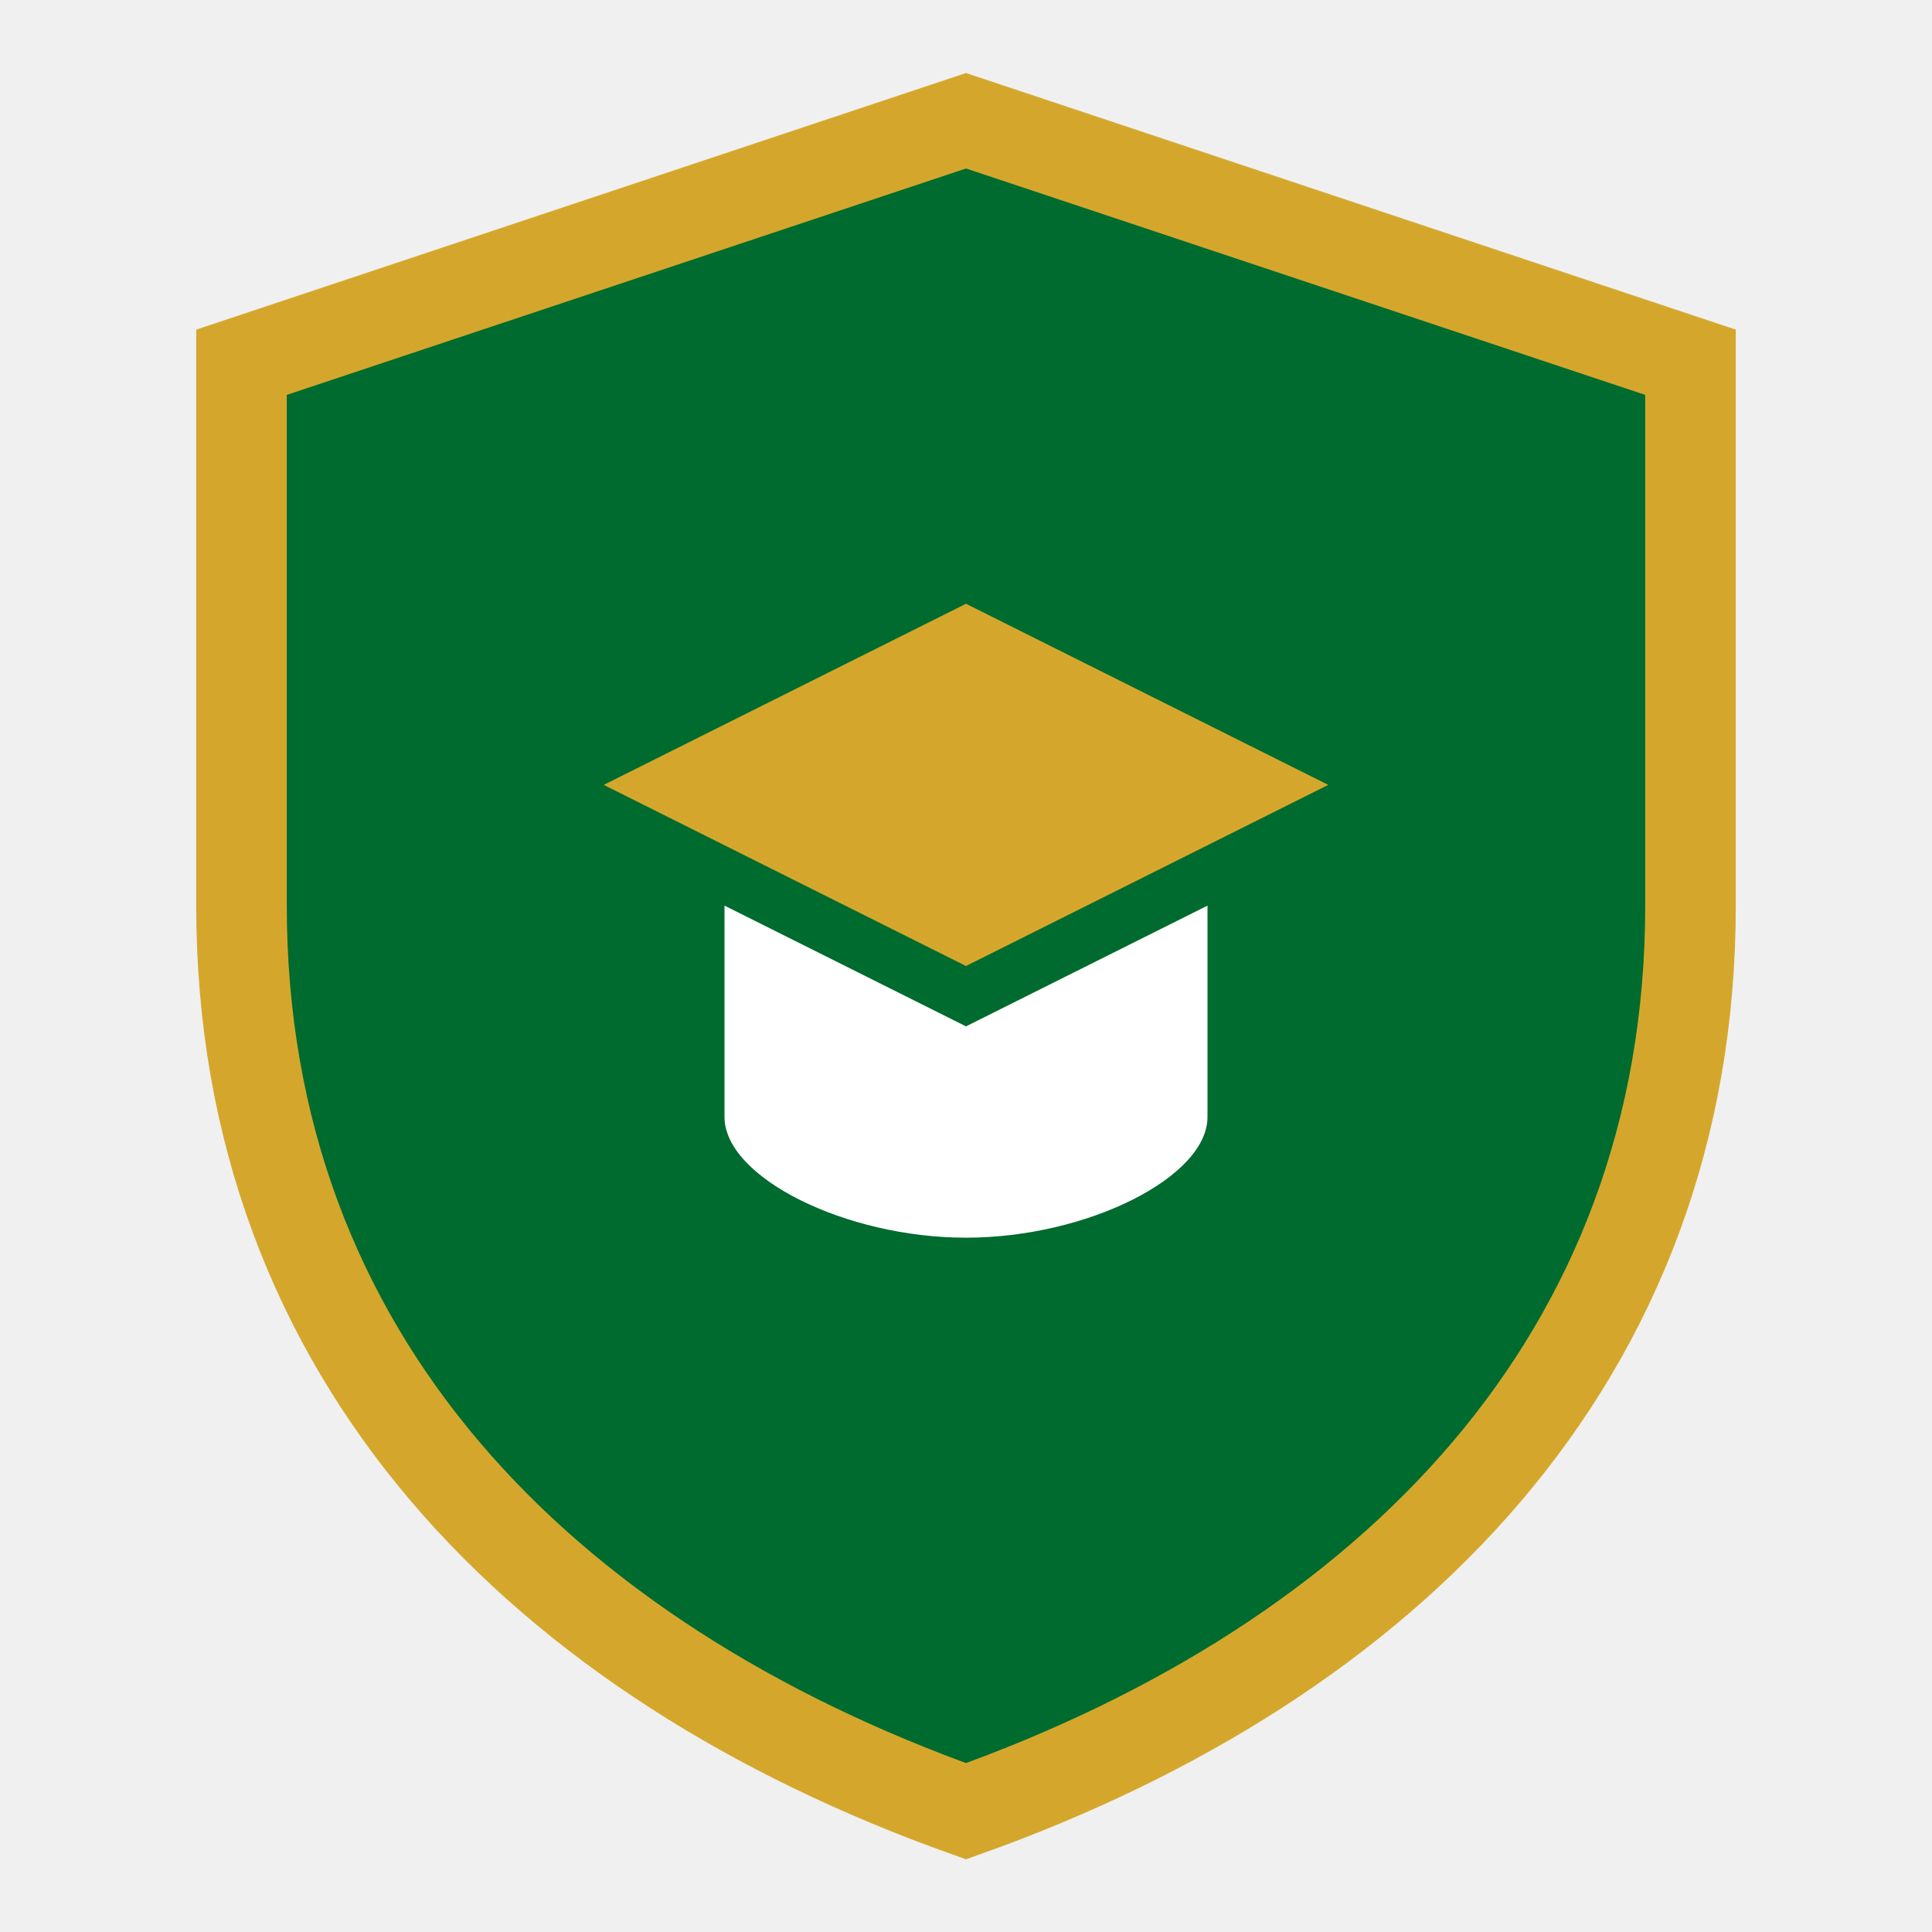
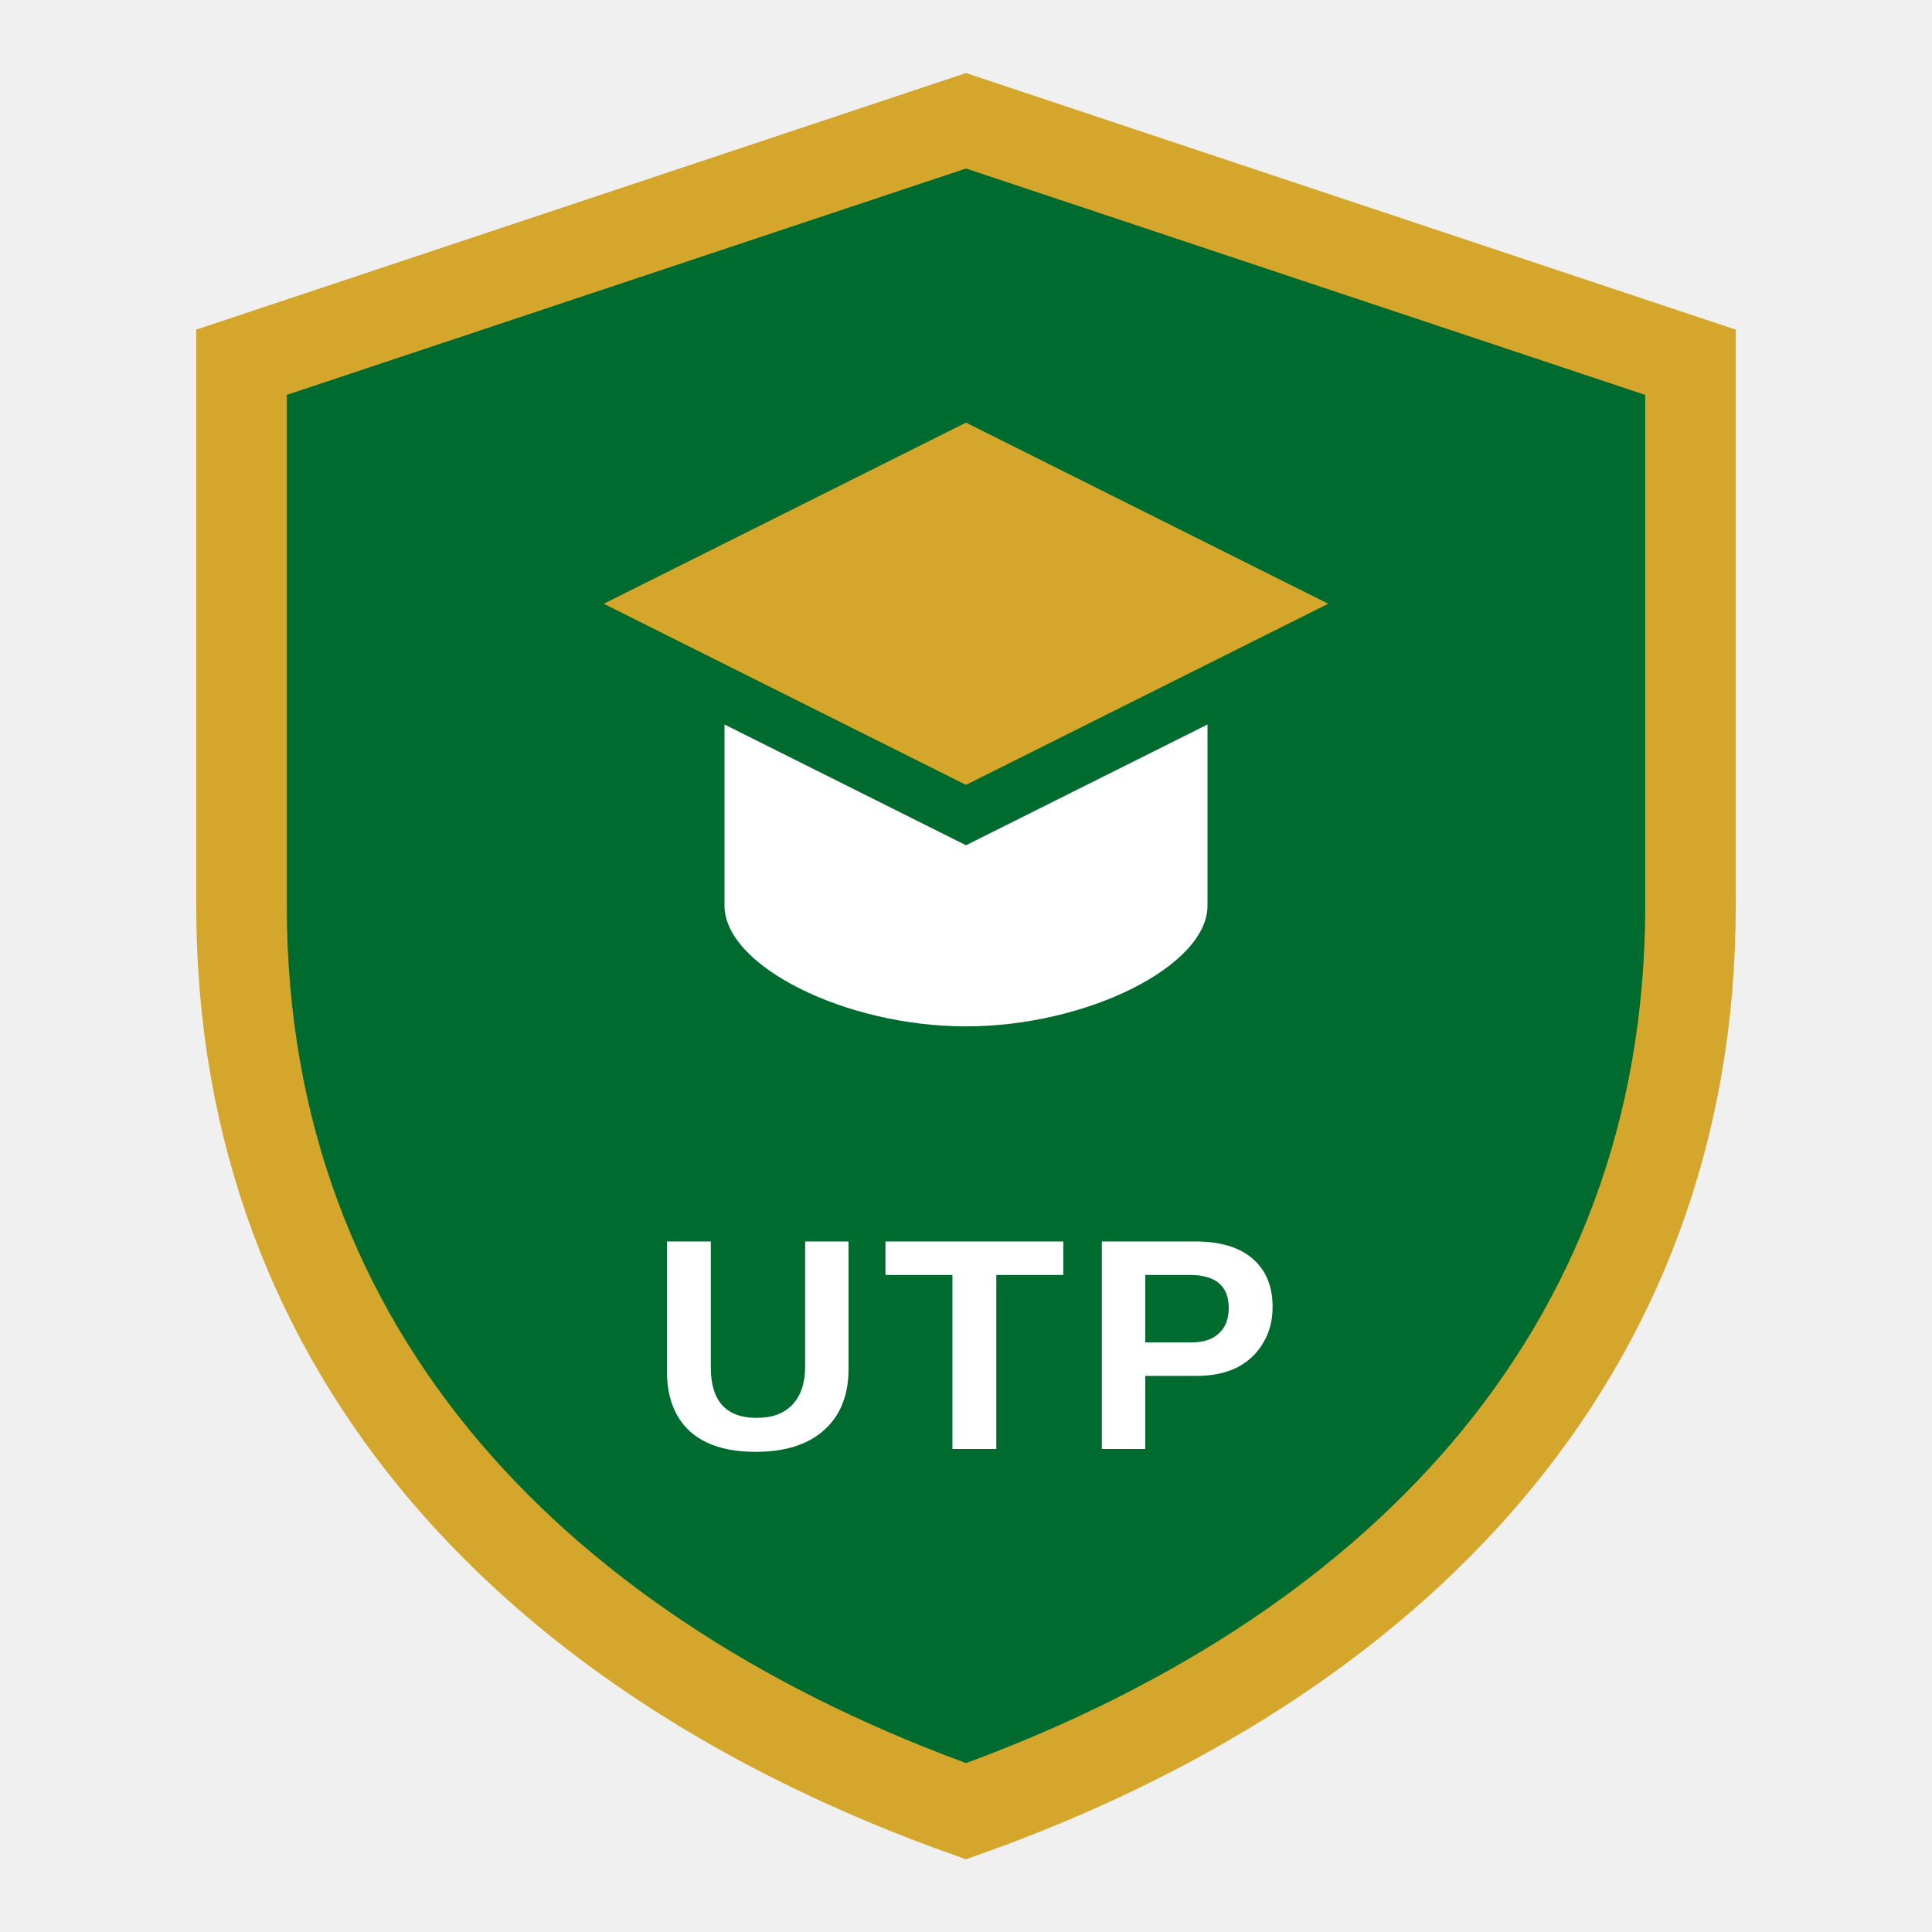
<svg xmlns="http://www.w3.org/2000/svg" viewBox="0 0 64 64">
  <path d="M32 4 8 12v18c0 15 10 25 24 30 14-5 24-15 24-30V12z" fill="#006B2E" stroke="#d4a72c" stroke-width="3" />
-   <path d="M20 26l12-6 12 6-12 6z" fill="#d4a72c" />
-   <path d="M24 30v7c0 2 4 4 8 4s8-2 8-4v-7l-8 4z" fill="#fff" />
+   <path d="M20 20l12-6 12 6-12 6z" fill="#d4a72c" />
+   <path d="M24 24v6c0 2 4 4 8 4s8-2 8-4v-6l-8 4z" fill="#fff" />
+   <text x="32" y="48" text-anchor="middle" font-family="Segoe UI, Arial, sans-serif" font-size="10" font-weight="700" fill="#fff" letter-spacing=".5">UTP</text>
</svg>
